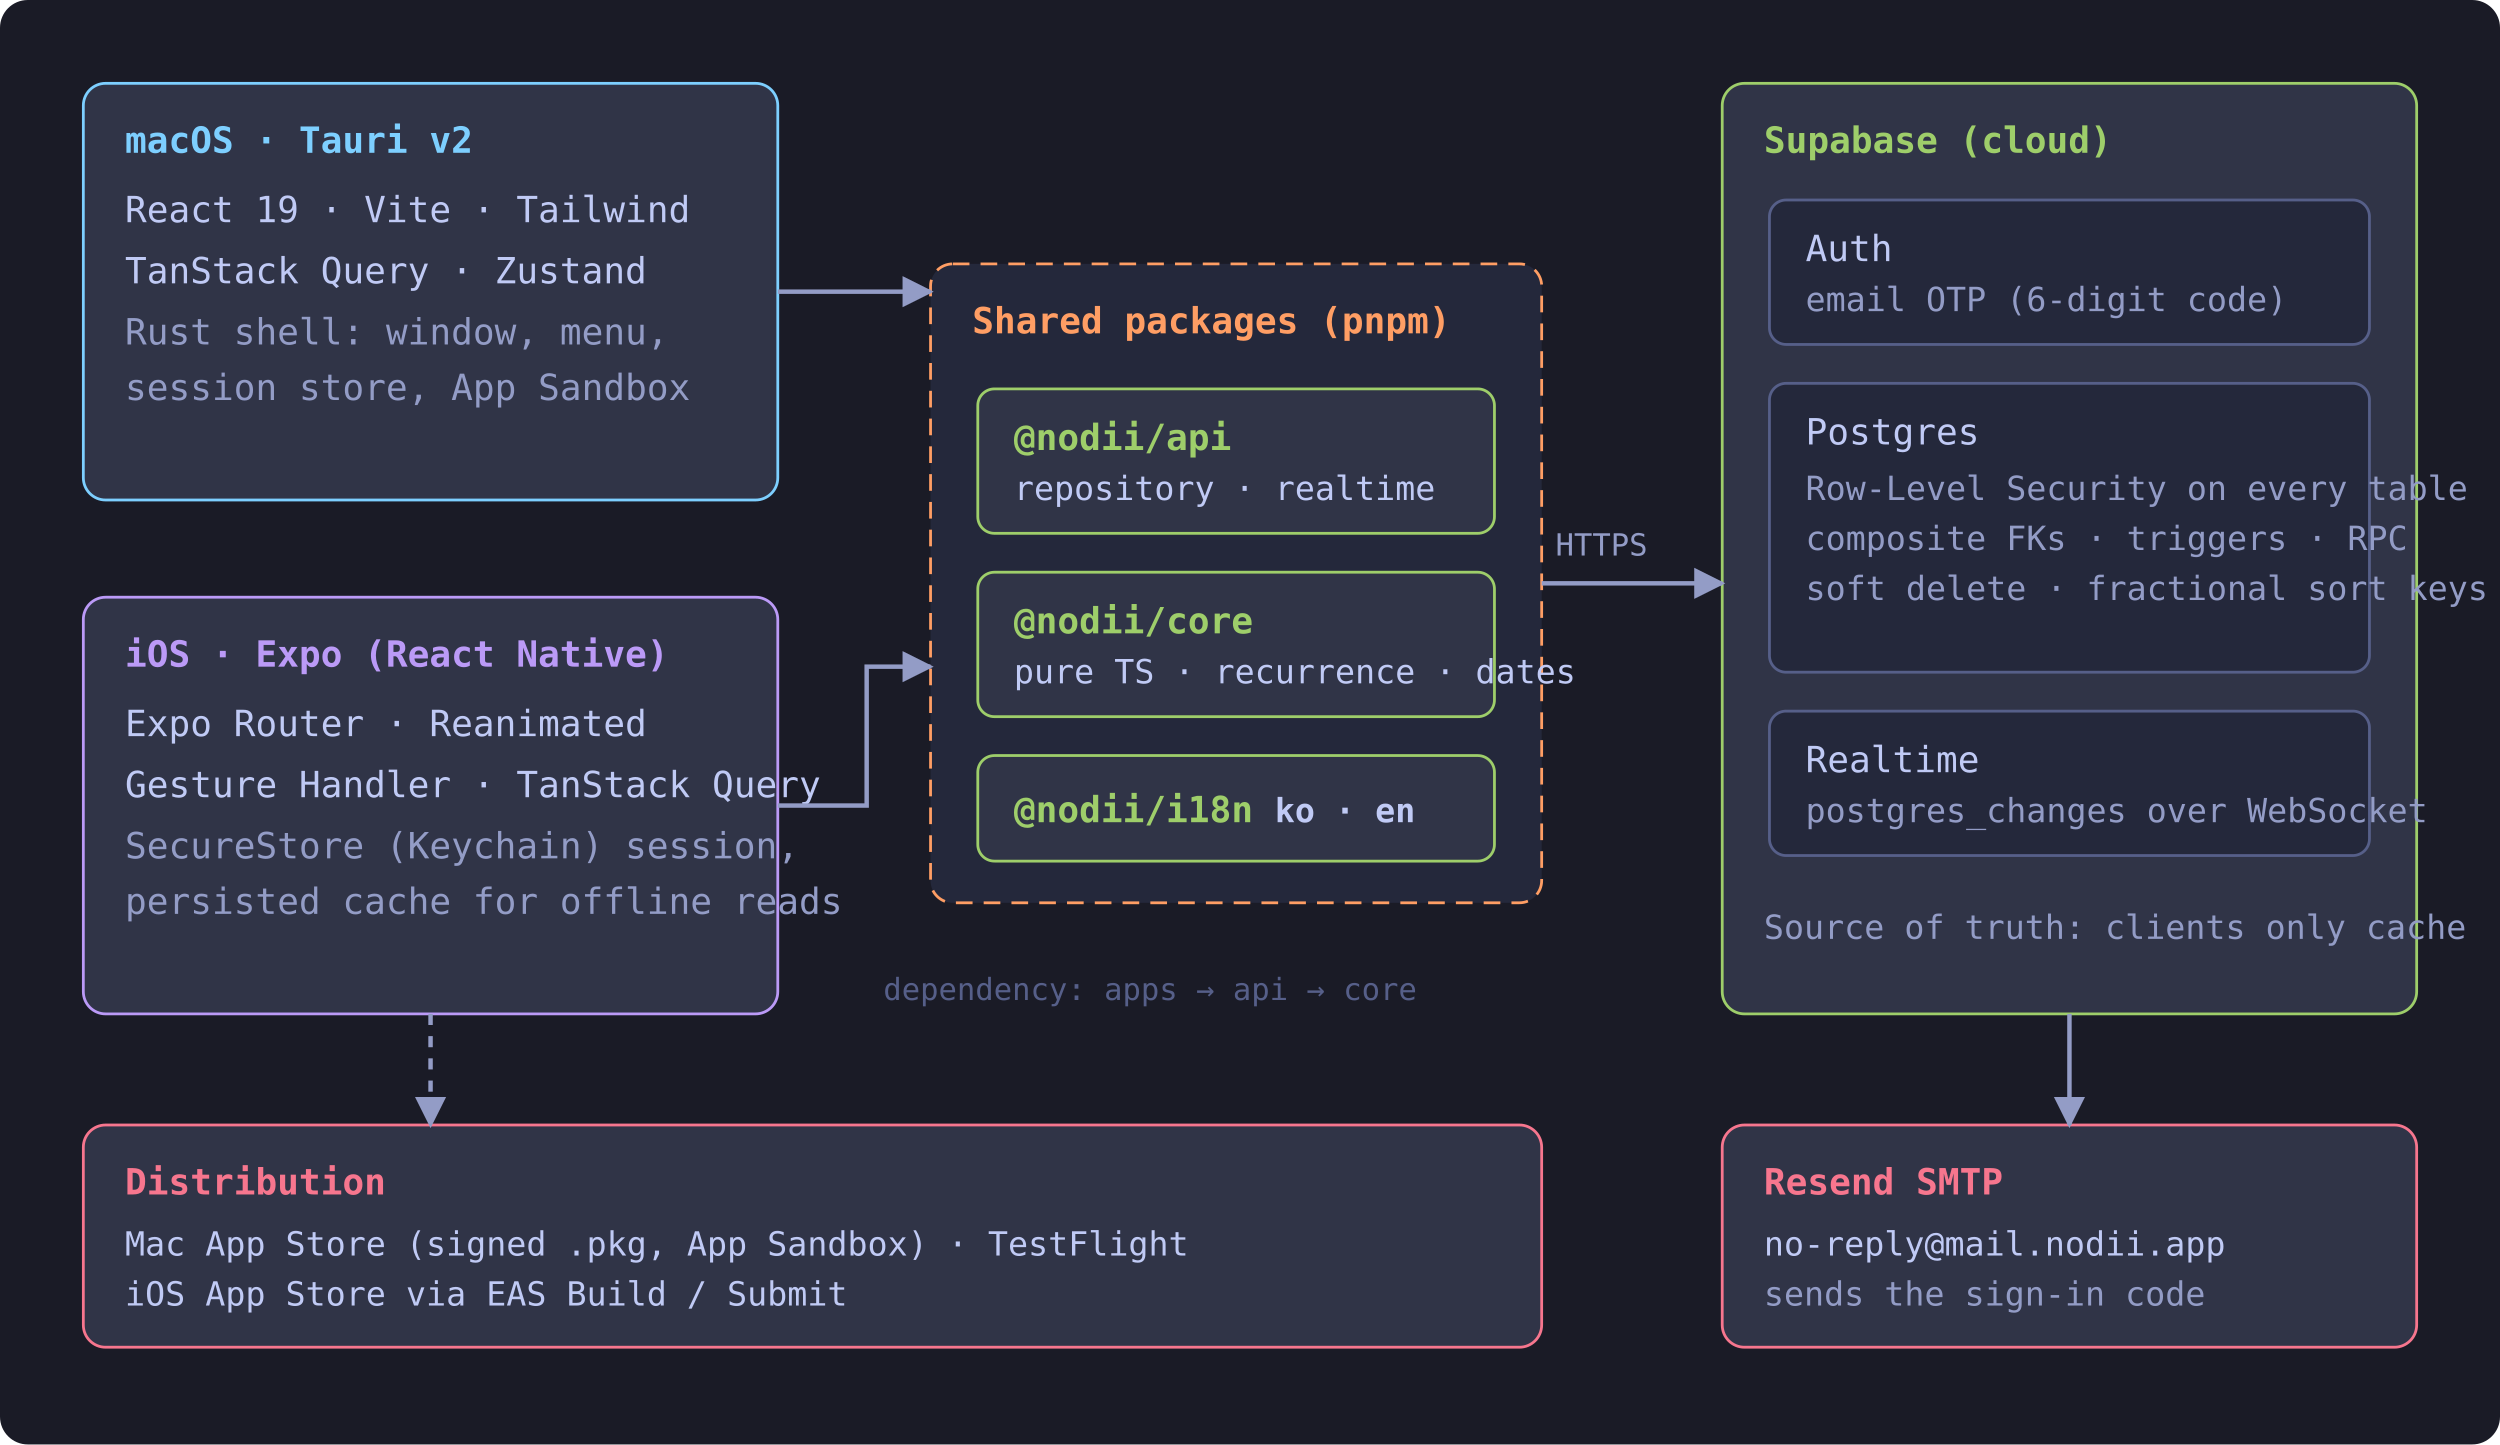
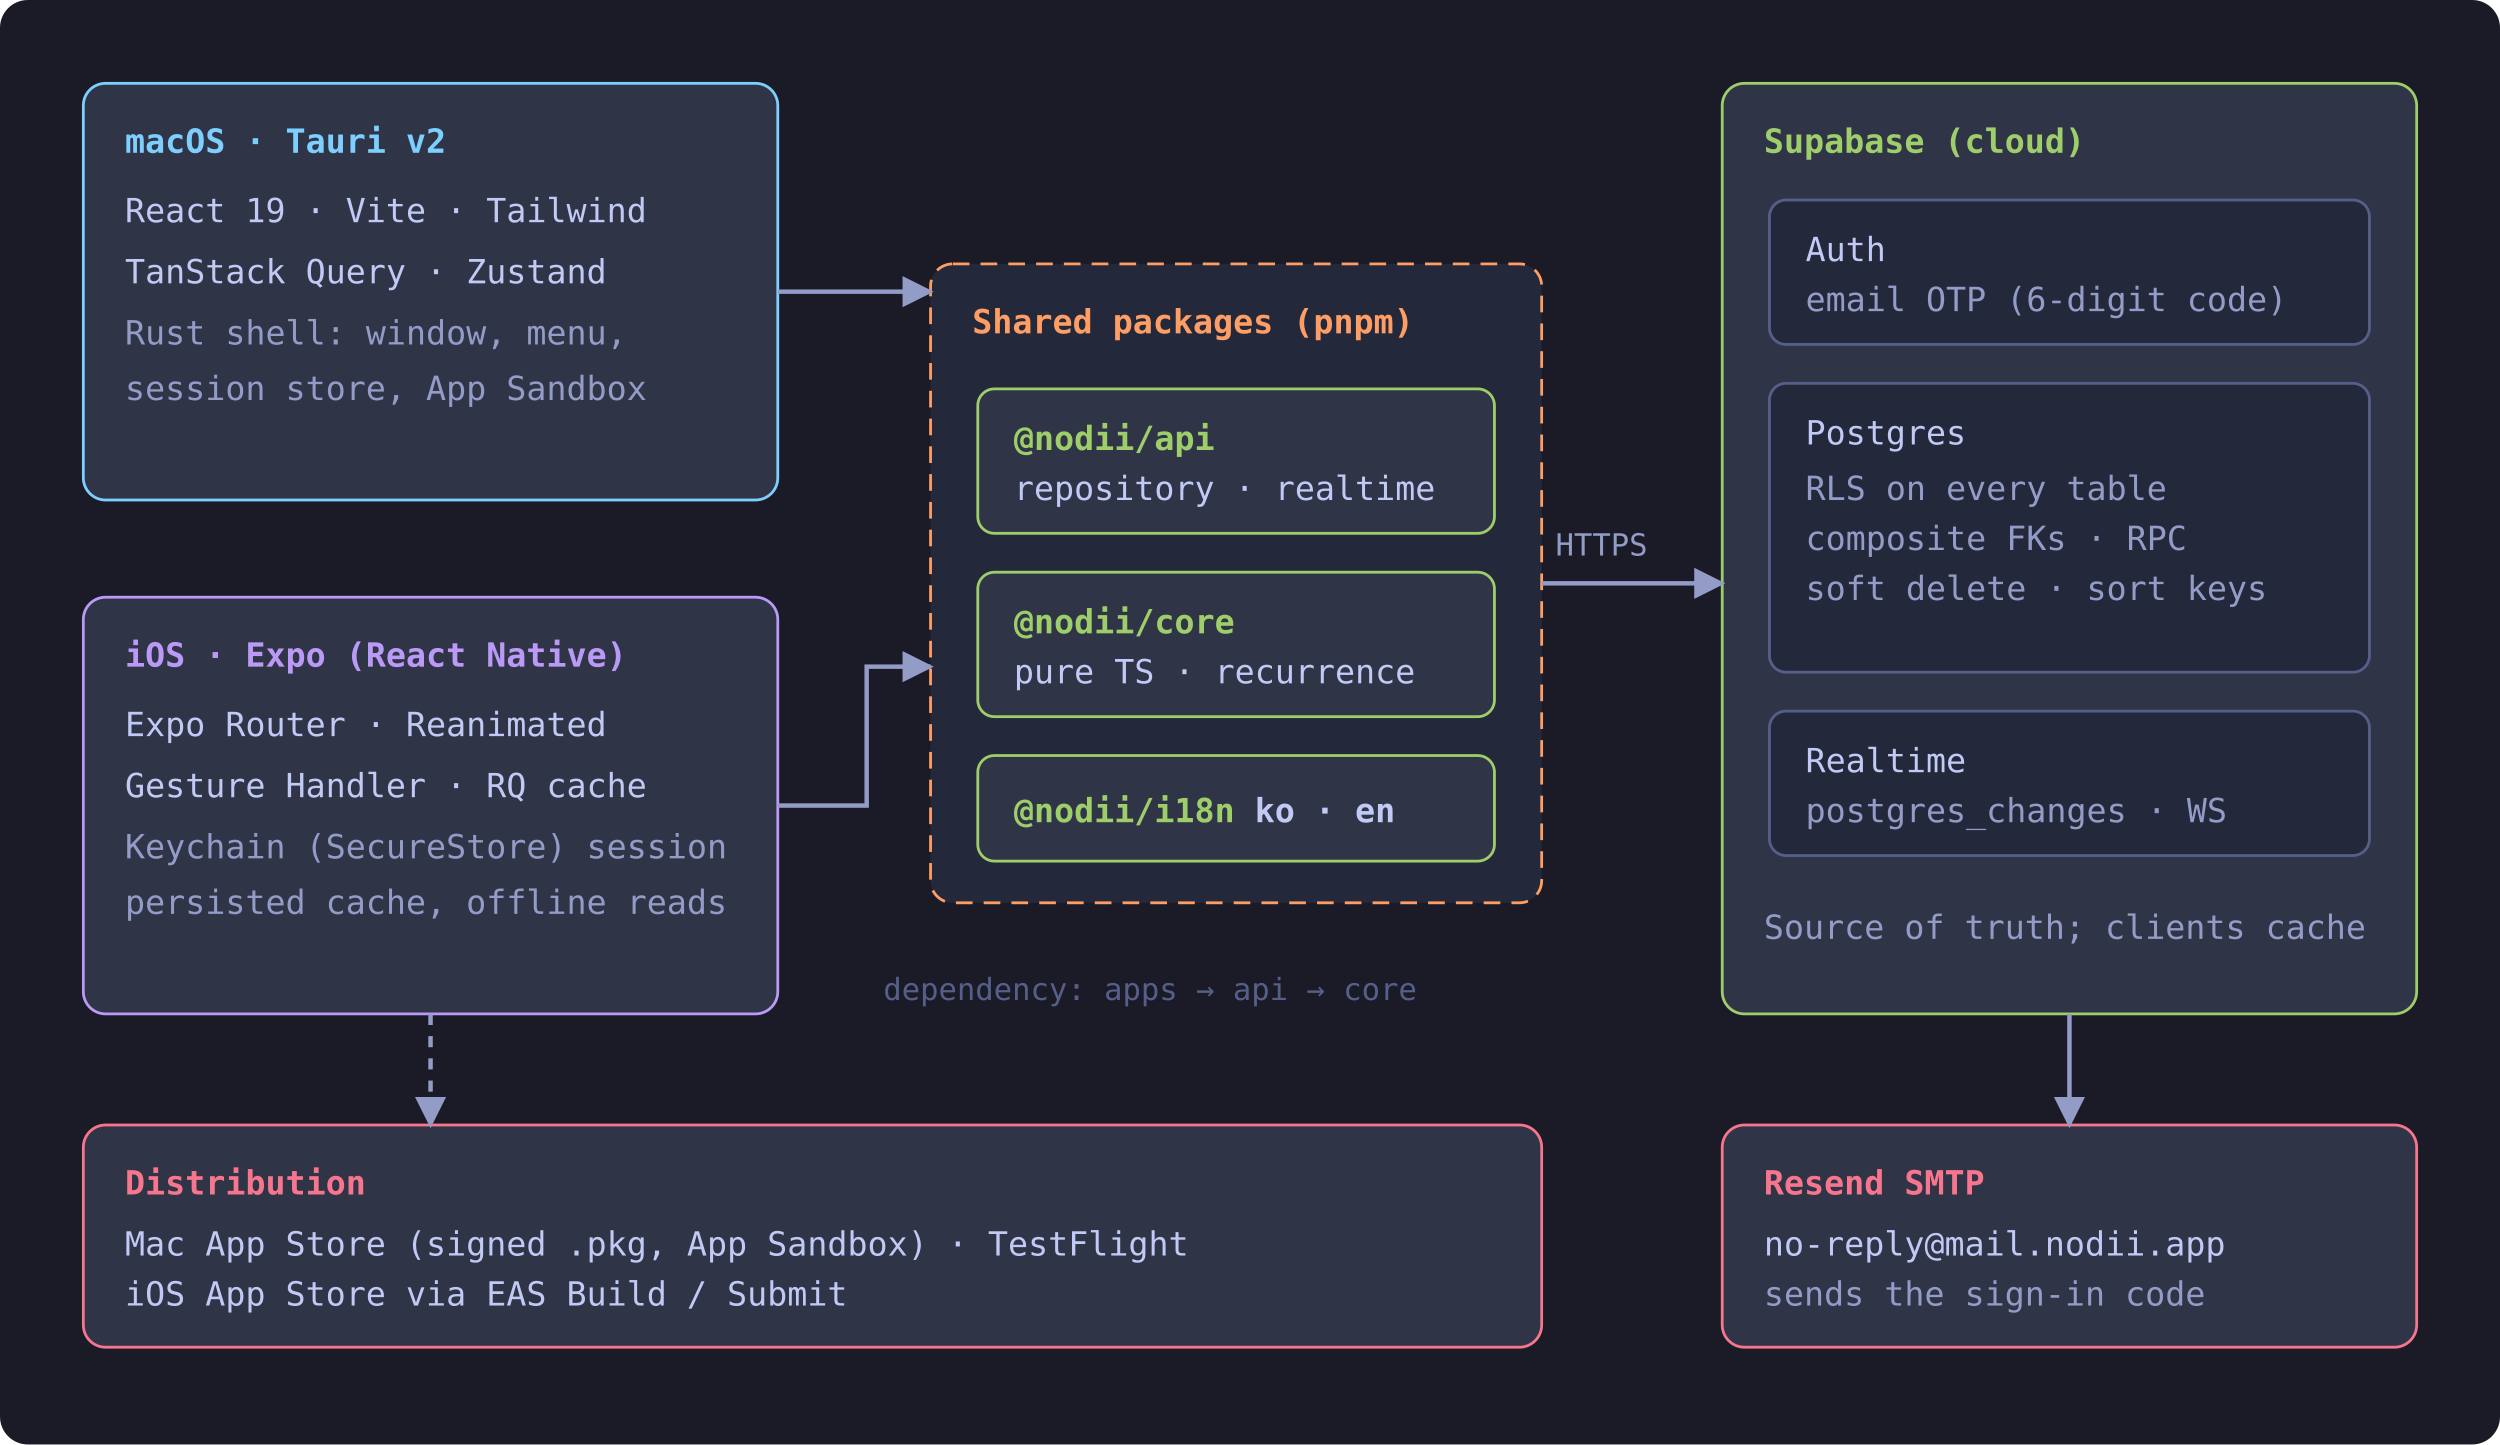
- <svg xmlns="http://www.w3.org/2000/svg" viewBox="0 0 900 520" font-family="Consolas, Monaco, monospace" font-size="13">
+ <svg xmlns="http://www.w3.org/2000/svg" viewBox="0 0 900 520" font-family="Consolas, Monaco, monospace" font-size="12">
  <defs>
    <marker id="a" viewBox="0 0 10 10" refX="9" refY="5" markerWidth="7" markerHeight="7" orient="auto-start-reverse">
      <path d="M0 0L10 5L0 10z" fill="#939CC6" />
    </marker>
  </defs>
  <rect width="900" height="520" rx="10" fill="#1a1b26" />
  <g>
    <rect x="30" y="30" width="250" height="150" rx="8" fill="#303447" stroke="#7DCFFF" />
    <text x="45" y="55" fill="#7DCFFF" font-weight="bold">macOS · Tauri v2</text>
    <text x="45" y="80" fill="#C0CAF5">React 19 · Vite · Tailwind</text>
    <text x="45" y="102" fill="#C0CAF5">TanStack Query · Zustand</text>
    <text x="45" y="124" fill="#939CC6">Rust shell: window, menu,</text>
    <text x="45" y="144" fill="#939CC6">session store, App Sandbox</text>
    <rect x="30" y="215" width="250" height="150" rx="8" fill="#303447" stroke="#BB9AF7" />
    <text x="45" y="240" fill="#BB9AF7" font-weight="bold">iOS · Expo (React Native)</text>
    <text x="45" y="265" fill="#C0CAF5">Expo Router · Reanimated</text>
-     <text x="45" y="287" fill="#C0CAF5">Gesture Handler · TanStack Query</text>
-     <text x="45" y="309" fill="#939CC6">SecureStore (Keychain) session,</text>
-     <text x="45" y="329" fill="#939CC6">persisted cache for offline reads</text>
+     <text x="45" y="287" fill="#C0CAF5">Gesture Handler · RQ cache</text>
+     <text x="45" y="309" fill="#939CC6">Keychain (SecureStore) session</text>
+     <text x="45" y="329" fill="#939CC6">persisted cache, offline reads</text>
  </g>
  <g>
    <rect x="335" y="95" width="220" height="230" rx="8" fill="#24283B" stroke="#FF9E64" stroke-dasharray="6 4" />
    <text x="350" y="120" fill="#FF9E64" font-weight="bold">Shared packages (pnpm)</text>
    <rect x="352" y="140" width="186" height="52" rx="6" fill="#303447" stroke="#9ECE6A" />
    <text x="365" y="162" fill="#9ECE6A" font-weight="bold">@nodii/api</text>
    <text x="365" y="180" fill="#C0CAF5" font-size="12">repository · realtime</text>
    <rect x="352" y="206" width="186" height="52" rx="6" fill="#303447" stroke="#9ECE6A" />
    <text x="365" y="228" fill="#9ECE6A" font-weight="bold">@nodii/core</text>
-     <text x="365" y="246" fill="#C0CAF5" font-size="12">pure TS · recurrence · dates</text>
+     <text x="365" y="246" fill="#C0CAF5" font-size="12">pure TS · recurrence</text>
    <rect x="352" y="272" width="186" height="38" rx="6" fill="#303447" stroke="#9ECE6A" />
    <text x="365" y="296" fill="#9ECE6A" font-weight="bold">@nodii/i18n  <tspan fill="#C0CAF5" font-size="12">ko · en</tspan>
    </text>
  </g>
  <g>
    <rect x="620" y="30" width="250" height="335" rx="8" fill="#303447" stroke="#9ECE6A" />
    <text x="635" y="55" fill="#9ECE6A" font-weight="bold">Supabase (cloud)</text>
    <rect x="637" y="72" width="216" height="52" rx="6" fill="#24283B" stroke="#565F89" />
    <text x="650" y="94" fill="#C0CAF5">Auth</text>
    <text x="650" y="112" fill="#939CC6" font-size="12">email OTP (6-digit code)</text>
    <rect x="637" y="138" width="216" height="104" rx="6" fill="#24283B" stroke="#565F89" />
    <text x="650" y="160" fill="#C0CAF5">Postgres</text>
-     <text x="650" y="180" fill="#939CC6" font-size="12">Row-Level Security on every table</text>
-     <text x="650" y="198" fill="#939CC6" font-size="12">composite FKs · triggers · RPC</text>
-     <text x="650" y="216" fill="#939CC6" font-size="12">soft delete · fractional sort keys</text>
+     <text x="650" y="180" fill="#939CC6" font-size="12">RLS on every table</text>
+     <text x="650" y="198" fill="#939CC6" font-size="12">composite FKs · RPC</text>
+     <text x="650" y="216" fill="#939CC6" font-size="12">soft delete · sort keys</text>
    <rect x="637" y="256" width="216" height="52" rx="6" fill="#24283B" stroke="#565F89" />
    <text x="650" y="278" fill="#C0CAF5">Realtime</text>
-     <text x="650" y="296" fill="#939CC6" font-size="12">postgres_changes over WebSocket</text>
-     <text x="635" y="338" fill="#939CC6" font-size="12">Source of truth: clients only cache</text>
+     <text x="650" y="296" fill="#939CC6" font-size="12">postgres_changes · WS</text>
+     <text x="635" y="338" fill="#939CC6" font-size="12">Source of truth; clients cache</text>
  </g>
  <g stroke="#939CC6" stroke-width="1.6" fill="none" marker-end="url(#a)">
    <path d="M280 105 H335" />
    <path d="M280 290 H312 V240 H335" />
    <path d="M555 210 H620" />
  </g>
  <text x="560" y="200" fill="#939CC6" font-size="11">HTTPS</text>
  <rect x="620" y="405" width="250" height="80" rx="8" fill="#303447" stroke="#F7768E" />
  <text x="635" y="430" fill="#F7768E" font-weight="bold">Resend SMTP</text>
  <text x="635" y="452" fill="#C0CAF5" font-size="12">no-reply@mail.nodii.app</text>
  <text x="635" y="470" fill="#939CC6" font-size="12">sends the sign-in code</text>
  <rect x="30" y="405" width="525" height="80" rx="8" fill="#303447" stroke="#F7768E" />
  <text x="45" y="430" fill="#F7768E" font-weight="bold">Distribution</text>
  <text x="45" y="452" fill="#C0CAF5" font-size="12">Mac App Store (signed .pkg, App Sandbox) · TestFlight</text>
  <text x="45" y="470" fill="#C0CAF5" font-size="12">iOS App Store via EAS Build / Submit</text>
  <path d="M745 365 V405" stroke="#939CC6" stroke-width="1.6" marker-end="url(#a)" />
  <path d="M155 365 V405" stroke="#939CC6" stroke-width="1.6" stroke-dasharray="4 4" marker-end="url(#a)" />
  <text x="318" y="360" fill="#565F89" font-size="11">dependency: apps → api → core</text>
</svg>
